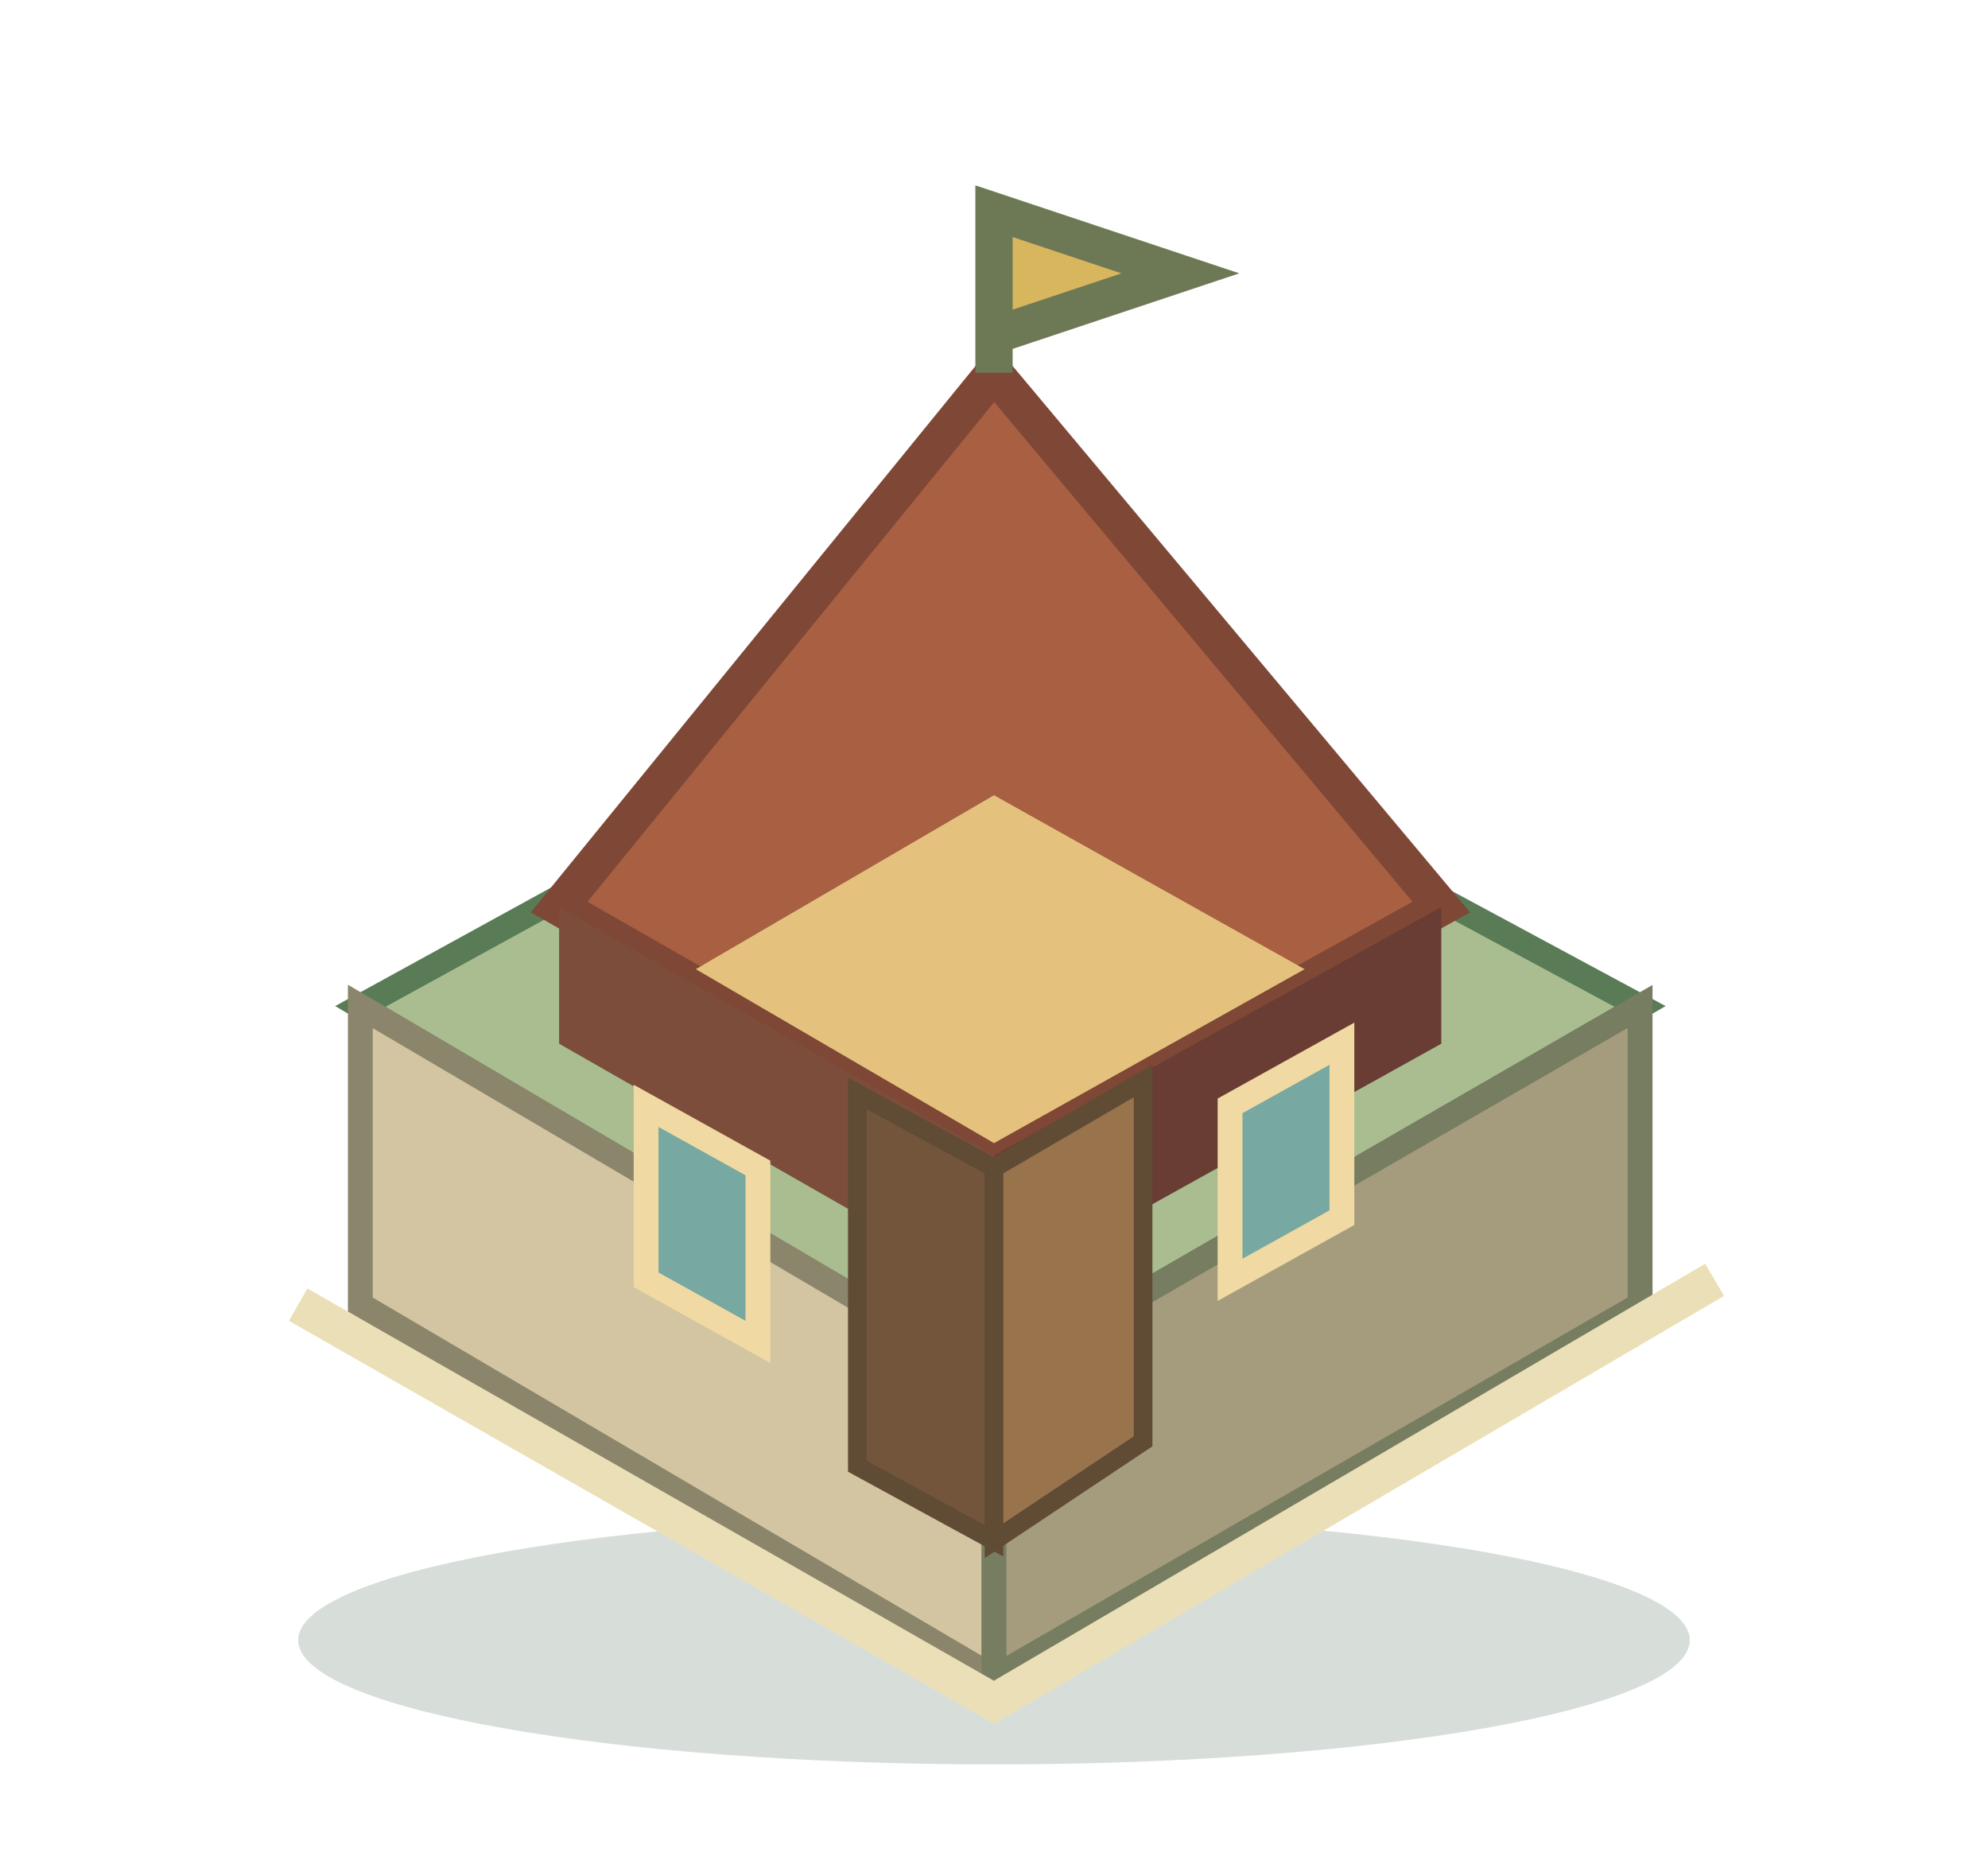
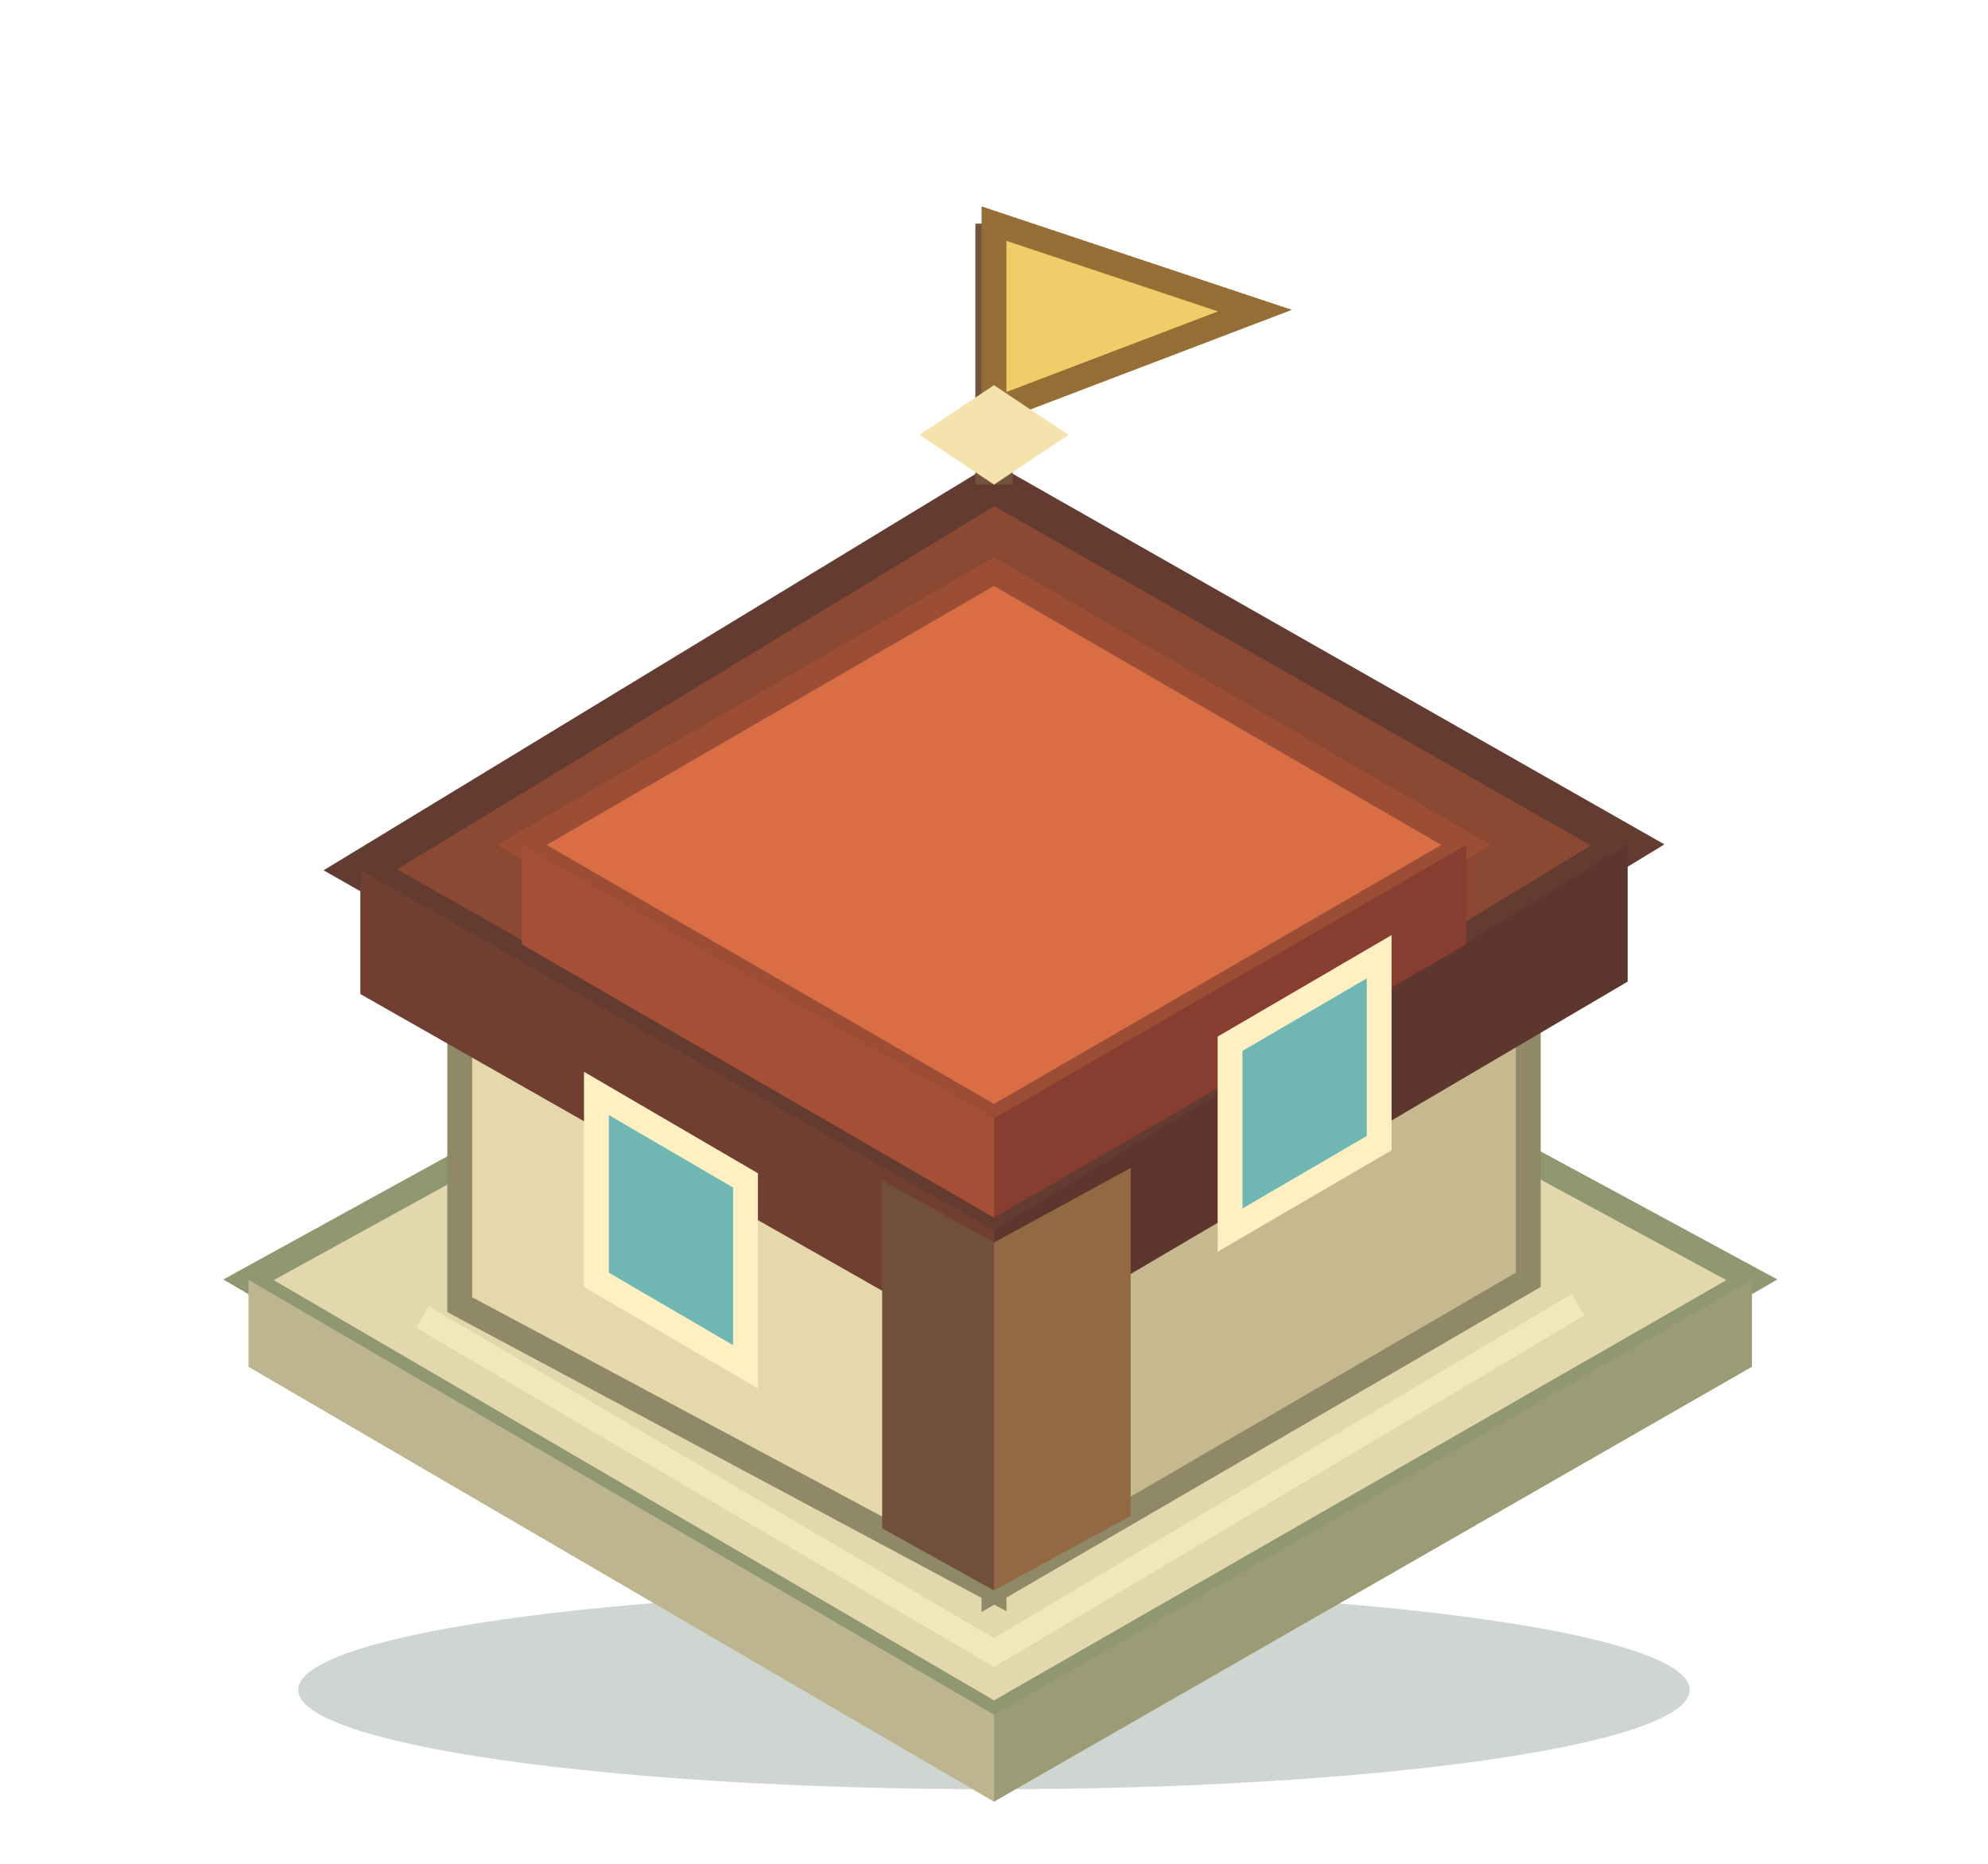
<svg xmlns="http://www.w3.org/2000/svg" width="160" height="150" viewBox="0 0 160 150">
-   <ellipse cx="80" cy="132" rx="56" ry="10" fill="#365943" opacity=".2" />
-   <path d="M29 81 80 53 132 81 80 111Z" fill="#a9bd91" stroke="#597b55" stroke-width="2" />
-   <path d="M29 81 80 111 80 135 29 105Z" fill="#d3c5a1" stroke="#8b866b" stroke-width="2" />
-   <path d="M80 111 132 81 132 105 80 135Z" fill="#a49c7d" stroke="#777d60" stroke-width="2" />
-   <path d="M45 73 80 30 116 73 80 93Z" fill="#a85f42" stroke="#7f4735" stroke-width="3" />
-   <path d="M45 73 80 93 80 104 45 84Z" fill="#7d4d3b" />
-   <path d="M80 93 116 73 116 84 80 104Z" fill="#693d33" />
-   <path d="M56 78 80 64 105 78 80 92Z" fill="#e4c27e" />
-   <path d="M69 88 80 94 80 124 69 118Z" fill="#72553b" stroke="#604b35" stroke-width="1.5" />
-   <path d="M80 94 92 87 92 116 80 124Z" fill="#98734b" stroke="#604b35" stroke-width="1.5" />
-   <path d="M52 89 61 94 61 108 52 103Z" fill="#77a8a1" stroke="#f0d9a2" stroke-width="2" />
-   <path d="M99 89 108 84 108 98 99 103Z" fill="#77a8a1" stroke="#f0d9a2" stroke-width="2" />
-   <path d="M80 30V16M80 17 95 22 80 27Z" fill="#d8b65e" stroke="#6c7954" stroke-width="3" />
-   <path d="M24 105 80 137 138 103" fill="none" stroke="#ebdfb7" stroke-width="3" />
+   <ellipse cx="80" cy="136" rx="56" ry="8" fill="#23452f" opacity=".22" />
+   <path d="M20 103 80 70 141 103 80 138Z" fill="#e3d7ad" stroke="#8f9871" stroke-width="2" />
+   <path d="M20 103 80 138 80 145 20 110Z" fill="#bdb58f" />
+   <path d="M80 138 141 103 141 110 80 145Z" fill="#9b9c76" />
+   <path d="M37 69 80 91 80 128 37 105Z" fill="#e6d8ad" stroke="#8f8968" stroke-width="2" />
+   <path d="M80 91 123 67 123 103 80 128Z" fill="#c6b98f" stroke="#8f8968" stroke-width="2" />
+   <path d="M29 70 80 39 131 68 80 99Z" fill="#8b4933" stroke="#633b30" stroke-width="3" />
+   <path d="M29 70 80 99 80 109 29 80Z" fill="#713f31" />
+   <path d="M80 99 131 68 131 79 80 109Z" fill="#5d372d" />
+   <path d="M42 68 80 46 118 68 80 90Z" fill="#d96e45" stroke="#9b4e35" stroke-width="2" />
+   <path d="M42 68 80 90 80 98 42 76Z" fill="#a64f37" />
+   <path d="M80 90 118 68 118 76 80 98Z" fill="#873e30" />
+   <path d="M71 95 80 100 80 128 71 123Z" fill="#70503a" />
+   <path d="M80 100 91 94 91 122 80 128Z" fill="#926943" />
+   <path d="M48 88 60 95 60 110 48 103Z" fill="#70b7b4" stroke="#fff0c3" stroke-width="2" />
+   <path d="M99 84 111 77 111 92 99 99Z" fill="#70b7b4" stroke="#fff0c3" stroke-width="2" />
+   <path d="M80 39V18" stroke="#72533b" stroke-width="3" />
+   <path d="M80 18 101 25 80 33Z" fill="#f1cd69" stroke="#956e35" stroke-width="2" />
+   <path d="M74 35 80 31 86 35 80 39Z" fill="#f5e3ad" />
+   <path d="M34 106 80 133 127 105" fill="none" stroke="#f4e8bf" stroke-width="2" opacity=".9" />
</svg>
